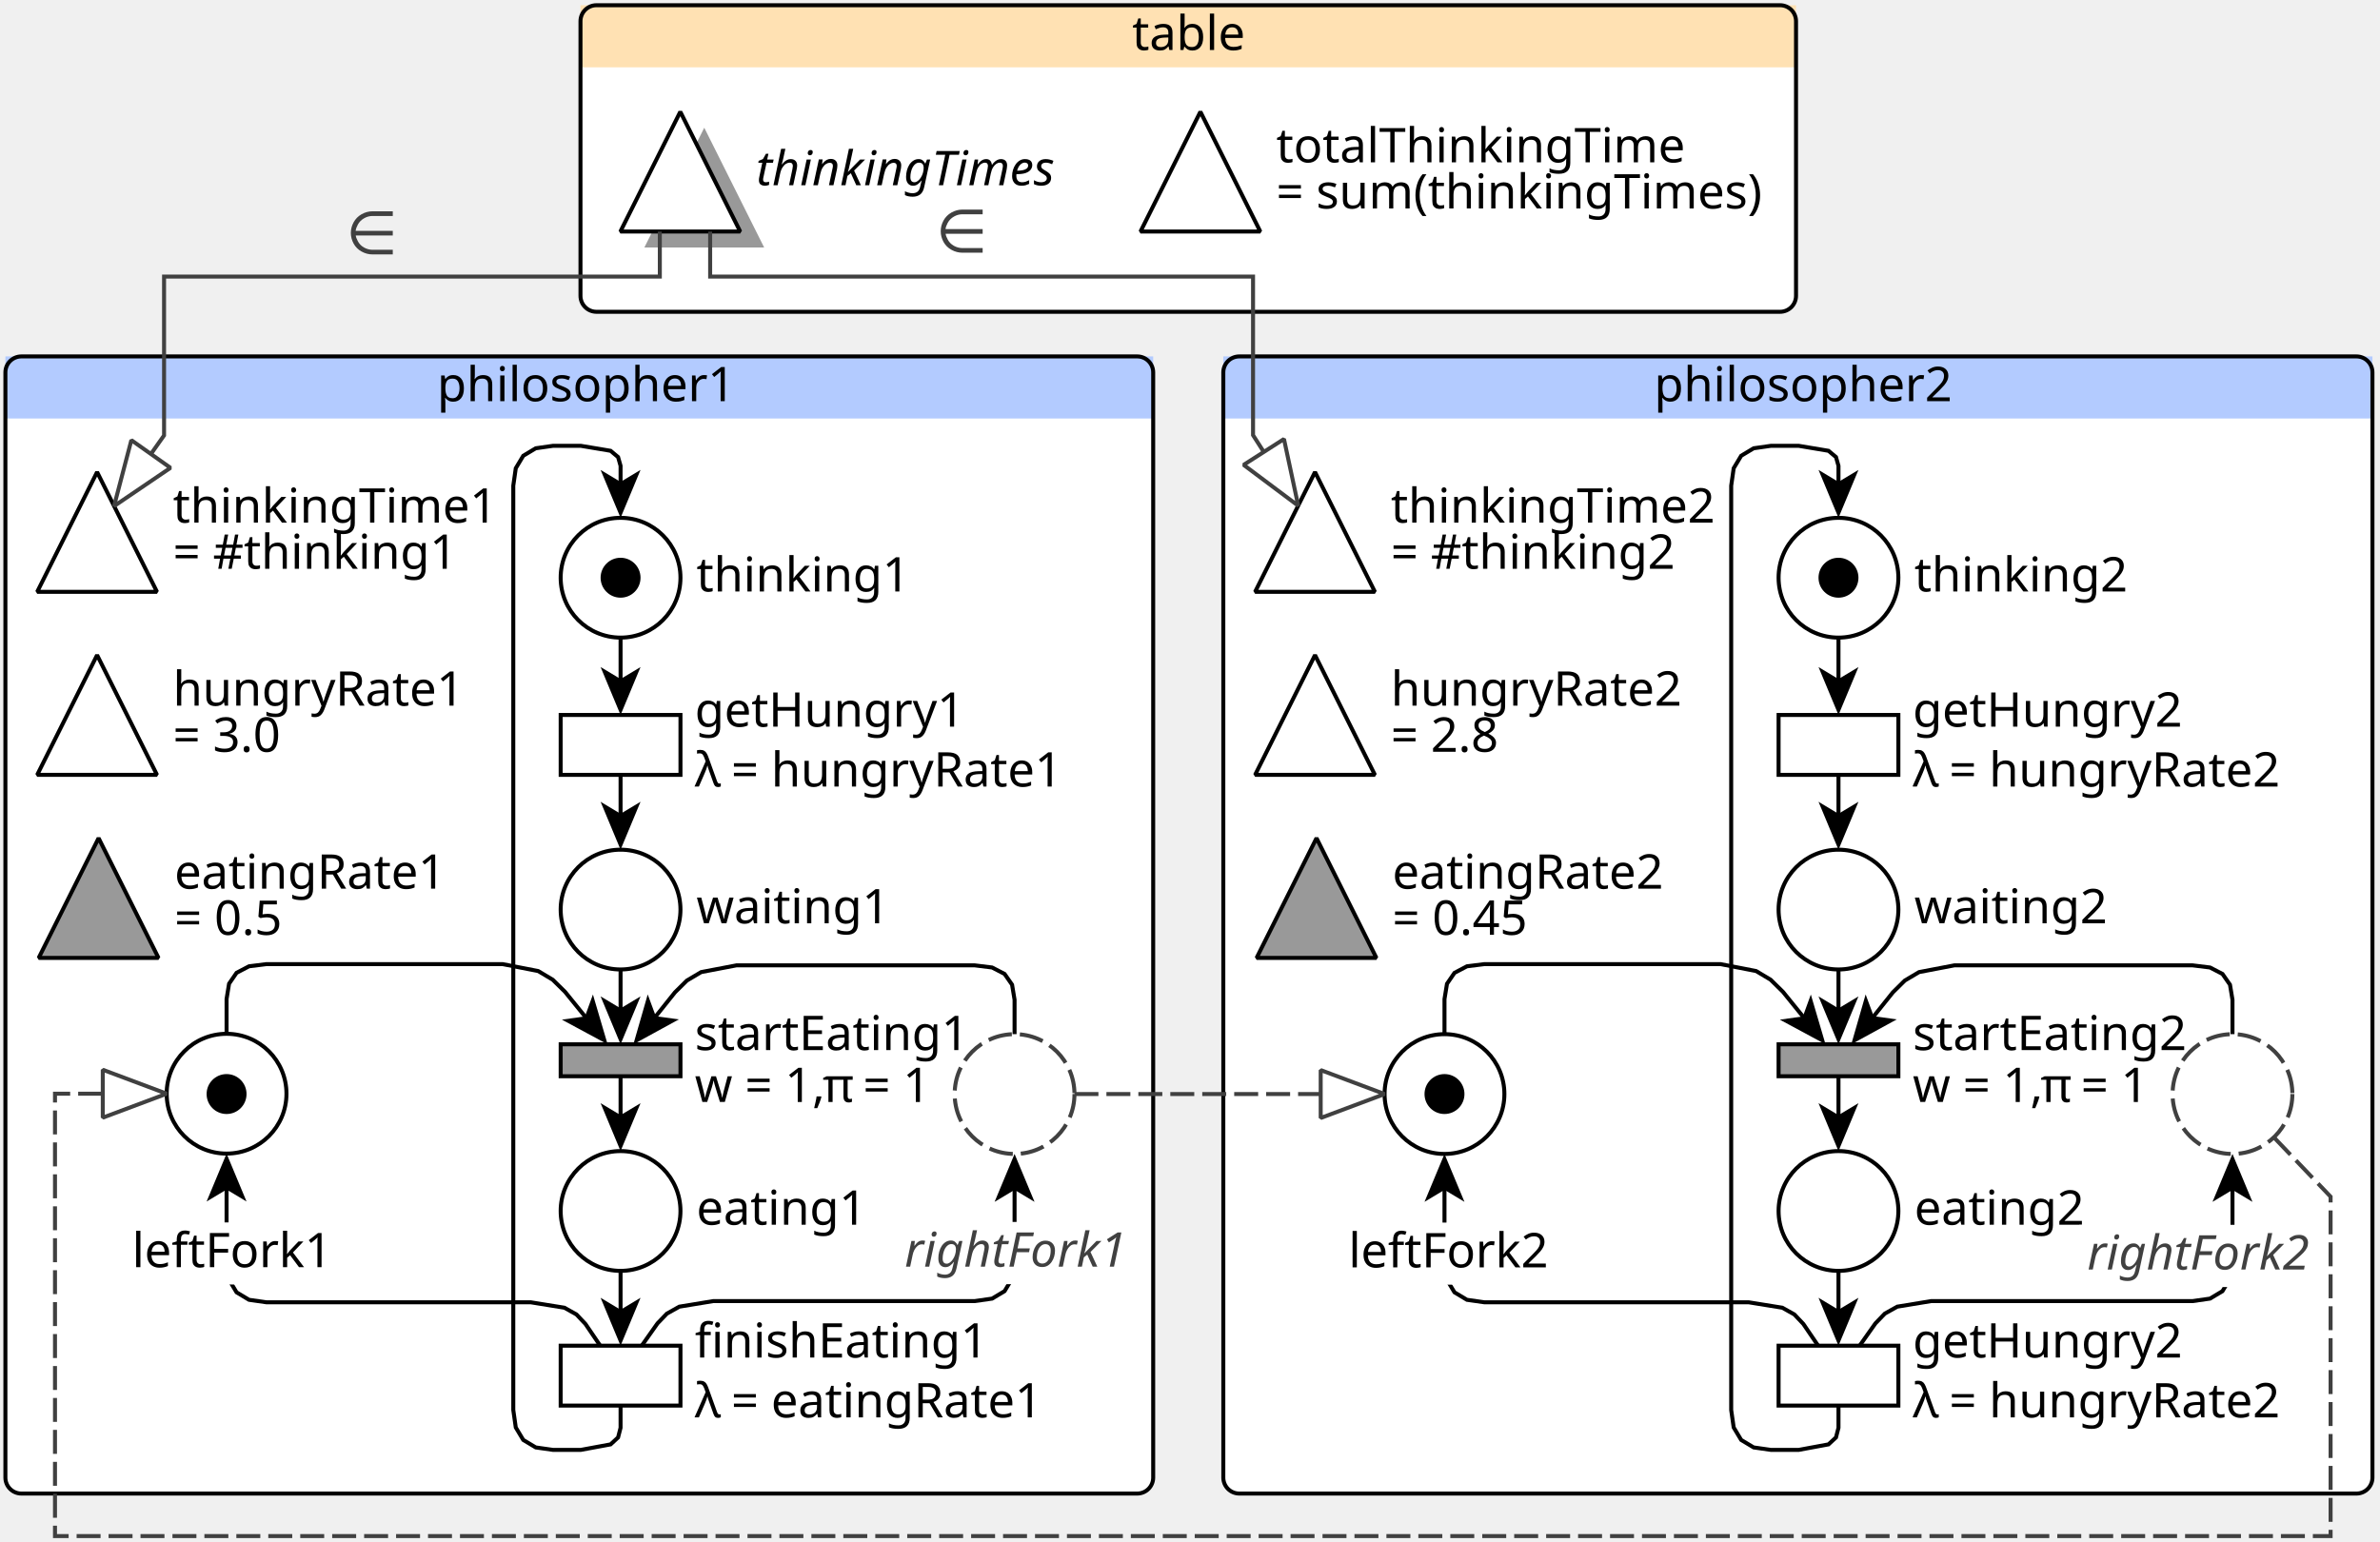
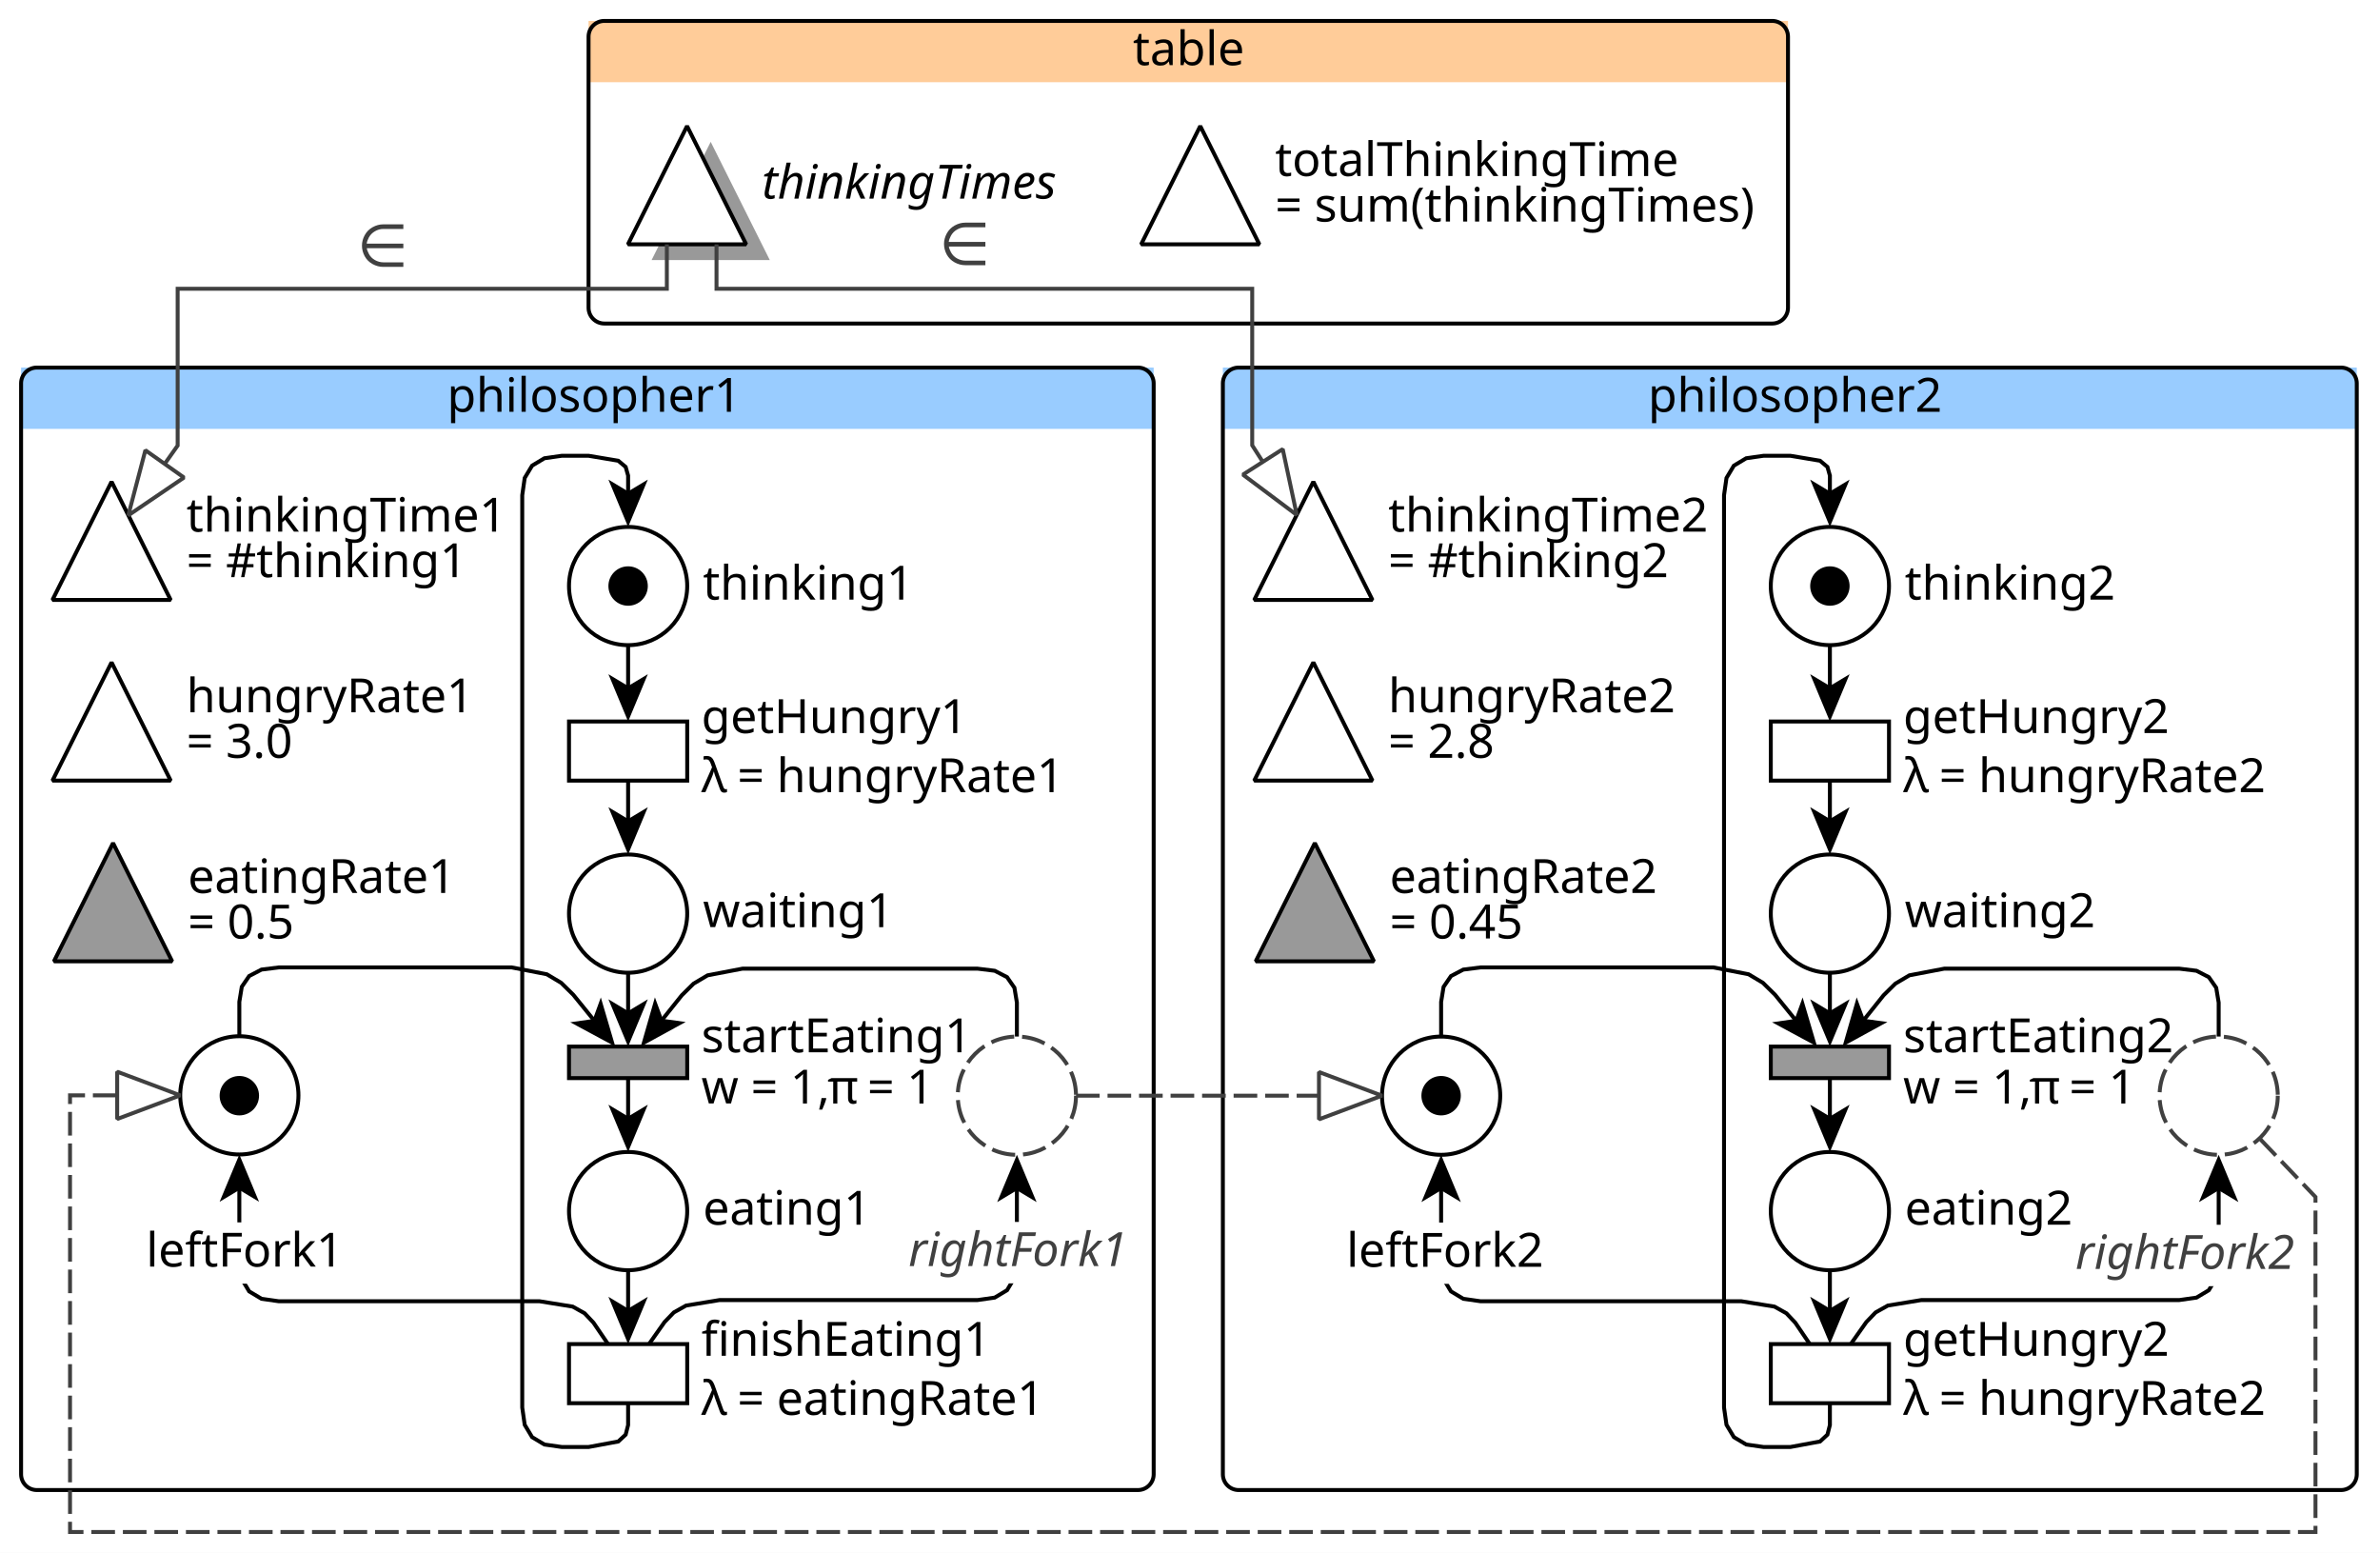
- <svg xmlns="http://www.w3.org/2000/svg" fill-opacity="1" color-rendering="auto" color-interpolation="auto" text-rendering="auto" stroke="black" stroke-linecap="square" width="596" stroke-miterlimit="10" shape-rendering="auto" stroke-opacity="1" fill="black" stroke-dasharray="none" font-weight="normal" stroke-width="1" height="386" font-family="'Dialog'" font-style="normal" stroke-linejoin="miter" font-size="12px" stroke-dashoffset="0" image-rendering="auto">
+ <svg xmlns="http://www.w3.org/2000/svg" fill-opacity="1" color-rendering="auto" color-interpolation="auto" text-rendering="auto" stroke="black" stroke-linecap="square" width="604" stroke-miterlimit="10" shape-rendering="auto" stroke-opacity="1" fill="black" stroke-dasharray="none" font-weight="normal" stroke-width="1" height="394" font-family="'Dialog'" font-style="normal" stroke-linejoin="miter" font-size="12px" stroke-dashoffset="0" image-rendering="auto">
  <defs id="genericDefs" />
  <g>
    <defs id="defs1">
      <clipPath clipPathUnits="userSpaceOnUse" id="clipPath1">
-         <path d="M0 0 L596 0 L596 386 L0 386 L0 0 Z" />
+         <path d="M0 0 L604 0 L604 394 L0 394 L0 0 Z" />
      </clipPath>
      <clipPath clipPathUnits="userSpaceOnUse" id="clipPath2">
-         <path d="M482 162 L1078 162 L1078 548 L482 548 L482 162 Z" />
+         <path d="M478 158 L1082 158 L1082 552 L478 552 L478 158 Z" />
      </clipPath>
      <clipPath clipPathUnits="userSpaceOnUse" id="clipPath3">
        <path d="M0 0 L0 28 L92 28 L92 0 Z" />
      </clipPath>
      <clipPath clipPathUnits="userSpaceOnUse" id="clipPath4">
        <path d="M0 0 L0 28 L67 28 L67 0 Z" />
      </clipPath>
      <clipPath clipPathUnits="userSpaceOnUse" id="clipPath5">
        <path d="M0 0 L0 28 L88 28 L88 0 Z" />
      </clipPath>
      <clipPath clipPathUnits="userSpaceOnUse" id="clipPath6">
        <path d="M0 0 L0 28 L93 28 L93 0 Z" />
      </clipPath>
      <clipPath clipPathUnits="userSpaceOnUse" id="clipPath7">
        <path d="M0 0 L0 28 L68 28 L68 0 Z" />
      </clipPath>
      <clipPath clipPathUnits="userSpaceOnUse" id="clipPath8">
-         <path d="M476 158 L1072 158 L1072 544 L476 544 L476 158 Z" />
+         <path d="M472 154 L1076 154 L1076 548 L472 548 L472 154 Z" />
      </clipPath>
    </defs>
-     <g fill="white" text-rendering="geometricPrecision" shape-rendering="geometricPrecision" transform="matrix(1,0,0,1,-482,-162)" stroke="white">
+     <g fill="white" text-rendering="geometricPrecision" shape-rendering="geometricPrecision" transform="translate(-478,-158)" stroke="white">
+       <rect x="478" width="604" height="394" y="158" clip-path="url(#clipPath2)" stroke="none" />
+     </g>
+     <g fill="white" text-rendering="geometricPrecision" shape-rendering="geometricPrecision" transform="matrix(1,0,0,1,-478,-158)" stroke="white">
      <rect x="483.351" y="251.269" clip-path="url(#clipPath2)" width="287.431" rx="4" ry="4" height="284.806" stroke="none" />
-     </g>
-     <g fill="rgb(179,203,255)" text-rendering="geometricPrecision" shape-rendering="geometricPrecision" transform="matrix(1,0,0,1,-482,-162)" stroke="rgb(179,203,255)">
-       <rect x="483.351" width="287.431" height="15.55" y="251.269" clip-path="url(#clipPath2)" stroke="none" />
-     </g>
-     <g text-rendering="geometricPrecision" stroke-miterlimit="1.45" shape-rendering="geometricPrecision" font-family="'Fira Sans'" transform="matrix(1,0,0,1,-482,-162)" stroke-linecap="butt">
+       <rect x="483.351" y="251.269" clip-path="url(#clipPath2)" fill="rgb(153,204,255)" width="287.431" height="15.55" stroke="none" />
+     </g>
+     <g text-rendering="geometricPrecision" stroke-miterlimit="1.45" shape-rendering="geometricPrecision" font-family="'Fira Sans'" transform="matrix(1,0,0,1,-478,-158)" stroke-linecap="butt">
      <text x="591.452" xml:space="preserve" y="262.486" clip-path="url(#clipPath2)" stroke="none">philosopher1</text>
      <rect x="483.351" y="251.269" clip-path="url(#clipPath2)" fill="none" width="287.431" rx="4" ry="4" height="284.806" />
      <circle fill="none" r="15" clip-path="url(#clipPath2)" cx="637.403" cy="306.696" />
      <text x="656.403" xml:space="preserve" y="310.138" clip-path="url(#clipPath2)" stroke="none">thinking1</text>
      <circle fill="none" r="15" clip-path="url(#clipPath2)" cx="637.403" cy="389.812" />
      <text x="656.403" xml:space="preserve" y="393.255" clip-path="url(#clipPath2)" stroke="none">waiting1</text>
      <circle fill="none" r="15" clip-path="url(#clipPath2)" cx="637.403" cy="465.298" />
      <text x="656.403" xml:space="preserve" y="468.74" clip-path="url(#clipPath2)" stroke="none">eating1</text>
      <rect fill="none" x="622.403" width="30" height="15" y="341.07" clip-path="url(#clipPath2)" />
    </g>
-     <g text-rendering="geometricPrecision" stroke-miterlimit="1.45" shape-rendering="geometricPrecision" font-family="'Fira Sans'" transform="matrix(1,0,0,1,-482,-162) translate(656,334)" stroke-linecap="butt">
+     <g text-rendering="geometricPrecision" stroke-miterlimit="1.45" shape-rendering="geometricPrecision" font-family="'Fira Sans'" transform="matrix(1,0,0,1,-478,-158) translate(656,334)" stroke-linecap="butt">
      <text x="0" xml:space="preserve" y="10" clip-path="url(#clipPath3)" stroke="none">getHungry1</text>
      <text x="60" xml:space="preserve" y="10" clip-path="url(#clipPath3)" stroke="none"> </text>
      <text x="0" xml:space="preserve" y="25" clip-path="url(#clipPath3)" stroke="none">λ</text>
      <text x="6" xml:space="preserve" y="25" clip-path="url(#clipPath3)" stroke="none"> = hungryRate1</text>
      <text x="85" xml:space="preserve" y="25" clip-path="url(#clipPath3)" font-family="monospace" stroke="none"> </text>
    </g>
-     <g fill="rgb(153,153,153)" text-rendering="geometricPrecision" shape-rendering="geometricPrecision" transform="matrix(1,0,0,1,-482,-162)" stroke="rgb(153,153,153)">
+     <g fill="rgb(153,153,153)" text-rendering="geometricPrecision" shape-rendering="geometricPrecision" transform="matrix(1,0,0,1,-478,-158)" stroke="rgb(153,153,153)">
      <rect x="622.403" width="30" height="8" y="423.555" clip-path="url(#clipPath2)" stroke="none" />
    </g>
-     <g text-rendering="geometricPrecision" stroke-miterlimit="1.45" shape-rendering="geometricPrecision" transform="matrix(1,0,0,1,-482,-162)" stroke-linecap="butt">
+     <g text-rendering="geometricPrecision" stroke-miterlimit="1.45" shape-rendering="geometricPrecision" transform="matrix(1,0,0,1,-478,-158)" stroke-linecap="butt">
      <rect fill="none" x="622.403" width="30" height="8" y="423.555" clip-path="url(#clipPath2)" />
    </g>
-     <g text-rendering="geometricPrecision" stroke-miterlimit="1.45" shape-rendering="geometricPrecision" font-family="'Fira Sans'" transform="matrix(1,0,0,1,-482,-162) translate(656,413)" stroke-linecap="butt">
+     <g text-rendering="geometricPrecision" stroke-miterlimit="1.45" shape-rendering="geometricPrecision" font-family="'Fira Sans'" transform="matrix(1,0,0,1,-478,-158) translate(656,413)" stroke-linecap="butt">
      <text x="0" xml:space="preserve" y="12" clip-path="url(#clipPath4)" stroke="none">startEating1</text>
      <text x="60" xml:space="preserve" y="12" clip-path="url(#clipPath4)" font-family="monospace" stroke="none"> </text>
      <text x="67" xml:space="preserve" y="12" clip-path="url(#clipPath4)" stroke="none"> </text>
      <text x="0" xml:space="preserve" y="25" clip-path="url(#clipPath4)" stroke="none">w = 1, </text>
      <text x="32" xml:space="preserve" y="25" clip-path="url(#clipPath4)" stroke="none">π</text>
      <text x="39" xml:space="preserve" y="25" clip-path="url(#clipPath4)" stroke="none"> = 1</text>
    </g>
-     <g text-rendering="geometricPrecision" stroke-miterlimit="1.45" shape-rendering="geometricPrecision" transform="matrix(1,0,0,1,-482,-162)" stroke-linecap="butt">
+     <g text-rendering="geometricPrecision" stroke-miterlimit="1.45" shape-rendering="geometricPrecision" transform="matrix(1,0,0,1,-478,-158)" stroke-linecap="butt">
      <rect fill="none" x="622.403" width="30" height="15" y="499.041" clip-path="url(#clipPath2)" />
    </g>
-     <g text-rendering="geometricPrecision" stroke-miterlimit="1.45" shape-rendering="geometricPrecision" font-family="'Fira Sans'" transform="matrix(1,0,0,1,-482,-162) translate(656,492)" stroke-linecap="butt">
+     <g text-rendering="geometricPrecision" stroke-miterlimit="1.45" shape-rendering="geometricPrecision" font-family="'Fira Sans'" transform="matrix(1,0,0,1,-478,-158) translate(656,492)" stroke-linecap="butt">
      <text x="0" xml:space="preserve" y="10" clip-path="url(#clipPath5)" stroke="none">finishEating1</text>
      <text x="66" xml:space="preserve" y="10" clip-path="url(#clipPath5)" stroke="none"> </text>
      <text x="0" xml:space="preserve" y="25" clip-path="url(#clipPath5)" stroke="none">λ</text>
      <text x="6" xml:space="preserve" y="25" clip-path="url(#clipPath5)" stroke="none"> = eatingRate1</text>
      <text x="81" xml:space="preserve" y="25" clip-path="url(#clipPath5)" font-family="monospace" stroke="none"> </text>
    </g>
-     <g stroke-linecap="butt" transform="matrix(1,0,0,1,-482,-162)" fill="rgb(64,64,64)" text-rendering="geometricPrecision" shape-rendering="geometricPrecision" stroke-dasharray="6,2" stroke="rgb(64,64,64)" stroke-miterlimit="1.45">
+     <g stroke-linecap="butt" transform="matrix(1,0,0,1,-478,-158)" fill="rgb(64,64,64)" text-rendering="geometricPrecision" shape-rendering="geometricPrecision" stroke-dasharray="6,2" stroke="rgb(64,64,64)" stroke-miterlimit="1.45">
      <circle fill="none" r="15" clip-path="url(#clipPath2)" cx="736.068" cy="436.013" />
      <circle clip-path="url(#clipPath2)" fill="none" r="15" stroke-dasharray="none" cx="538.738" cy="435.928" stroke="black" />
      <path fill="none" stroke-dasharray="none" d="M506.314 280.227 L521.314 310.227 L491.314 310.227 Z" clip-path="url(#clipPath2)" fill-rule="evenodd" stroke="black" />
    </g>
-     <g text-rendering="geometricPrecision" stroke-miterlimit="1.45" shape-rendering="geometricPrecision" font-family="'Fira Sans'" transform="matrix(1,0,0,1,-482,-162)" stroke-linecap="butt">
+     <g text-rendering="geometricPrecision" stroke-miterlimit="1.45" shape-rendering="geometricPrecision" font-family="'Fira Sans'" transform="matrix(1,0,0,1,-478,-158)" stroke-linecap="butt">
      <text x="525.314" xml:space="preserve" y="292.894" clip-path="url(#clipPath2)" stroke="none">thinkingTime1</text>
      <text x="525.314" xml:space="preserve" y="304.444" clip-path="url(#clipPath2)" stroke="none">= #thinking1</text>
      <path fill="none" d="M506.314 326.07 L521.314 356.07 L491.314 356.07 Z" clip-path="url(#clipPath2)" fill-rule="evenodd" />
      <text x="525.314" xml:space="preserve" y="338.737" clip-path="url(#clipPath2)" stroke="none">hungryRate1</text>
      <text x="525.314" xml:space="preserve" y="350.286" clip-path="url(#clipPath2)" stroke="none">= 3.0</text>
    </g>
-     <g fill="rgb(153,153,153)" text-rendering="geometricPrecision" shape-rendering="geometricPrecision" transform="matrix(1,0,0,1,-482,-162)" stroke="rgb(153,153,153)">
+     <g fill="rgb(153,153,153)" text-rendering="geometricPrecision" shape-rendering="geometricPrecision" transform="matrix(1,0,0,1,-478,-158)" stroke="rgb(153,153,153)">
      <path d="M506.69 371.912 L521.69 401.912 L491.69 401.912 Z" fill-rule="evenodd" clip-path="url(#clipPath2)" stroke="none" />
    </g>
-     <g text-rendering="geometricPrecision" stroke-miterlimit="1.45" shape-rendering="geometricPrecision" transform="matrix(1,0,0,1,-482,-162)" stroke-linecap="butt">
+     <g text-rendering="geometricPrecision" stroke-miterlimit="1.45" shape-rendering="geometricPrecision" transform="matrix(1,0,0,1,-478,-158)" stroke-linecap="butt">
      <path fill="none" d="M506.69 371.912 L521.69 401.912 L491.69 401.912 Z" fill-rule="evenodd" clip-path="url(#clipPath2)" />
      <text x="525.69" xml:space="preserve" y="384.579" clip-path="url(#clipPath2)" font-family="'Fira Sans'" stroke="none">eatingRate1</text>
      <text x="525.69" xml:space="preserve" y="396.129" clip-path="url(#clipPath2)" font-family="'Fira Sans'" stroke="none">= 0.5</text>
      <circle stroke-linecap="square" clip-path="url(#clipPath2)" r="5" cx="637.403" cy="306.696" stroke="none" stroke-miterlimit="10" />
      <circle stroke-linecap="square" clip-path="url(#clipPath2)" r="5" cx="538.738" cy="436.013" stroke="none" stroke-miterlimit="10" />
      <path fill="none" d="M637.403 321.696 L637.403 333.07" clip-path="url(#clipPath2)" />
      <path d="M637.403 341.07 L642.403 329.07 L637.403 332.07 L632.403 329.07 Z" clip-path="url(#clipPath2)" stroke="none" />
      <path fill="none" d="M637.403 356.07 L637.403 366.812" clip-path="url(#clipPath2)" />
      <path d="M637.403 374.812 L642.403 362.812 L637.403 365.812 L632.403 362.812 Z" clip-path="url(#clipPath2)" stroke="none" />
      <path fill="none" d="M637.403 404.812 L637.403 415.555" clip-path="url(#clipPath2)" />
      <path d="M637.403 423.555 L642.403 411.555 L637.403 414.555 L632.403 411.555 Z" clip-path="url(#clipPath2)" stroke="none" />
      <path fill="none" d="M637.403 431.555 L637.403 442.298" clip-path="url(#clipPath2)" />
      <path d="M637.403 450.298 L642.403 438.298 L637.403 441.298 L632.403 438.298 Z" clip-path="url(#clipPath2)" stroke="none" />
      <path fill="none" d="M637.403 480.298 L637.403 491.041" clip-path="url(#clipPath2)" />
      <path d="M637.403 499.041 L642.403 487.041 L637.403 490.041 L632.403 487.041 Z" clip-path="url(#clipPath2)" stroke="none" />
      <path fill="none" d="M637.403 514.041 L637.403 519.593 L636.778 522.022 L634.903 523.758 L627.403 525.146 L620.536 525.146 L616.161 524.521 L613.036 522.646 L611.161 519.521 L610.536 515.146 L610.536 283.651 L611.161 279.276 L613.036 276.151 L616.161 274.276 L620.536 273.651 L627.403 273.651 L634.903 274.907 L636.778 276.476 L637.403 278.674 L637.403 283.696" clip-path="url(#clipPath2)" />
      <path d="M637.403 291.696 L642.403 279.696 L637.403 282.696 L632.403 279.696 Z" clip-path="url(#clipPath2)" stroke="none" />
      <path fill="none" d="M642.703 499.041 L646.649 493.456 L649 491.013 L652.109 489.268 L660.595 487.872 L726.068 487.872 L730.443 487.247 L733.568 485.372 L735.443 482.247 L736.068 477.872 L736.068 459.012" clip-path="url(#clipPath2)" />
      <path d="M736.068 451.012 L731.068 463.012 L736.068 460.012 L741.068 463.012 Z" clip-path="url(#clipPath2)" stroke="none" />
      <rect x="706.531" y="468.046" clip-path="url(#clipPath2)" fill="white" width="59.074" height="15.586" stroke="none" />
    </g>
-     <g stroke-linecap="butt" transform="matrix(1,0,0,1,-482,-162)" fill="rgb(64,64,64)" text-rendering="geometricPrecision" font-family="'Fira Sans'" shape-rendering="geometricPrecision" font-style="italic" stroke="rgb(64,64,64)" stroke-miterlimit="1.45">
+     <g stroke-linecap="butt" transform="matrix(1,0,0,1,-478,-158)" fill="rgb(64,64,64)" text-rendering="geometricPrecision" font-family="'Fira Sans'" shape-rendering="geometricPrecision" font-style="italic" stroke="rgb(64,64,64)" stroke-miterlimit="1.45">
      <text x="708.531" xml:space="preserve" y="479.245" clip-path="url(#clipPath2)" stroke="none">rightFork1</text>
    </g>
-     <g text-rendering="geometricPrecision" stroke-miterlimit="1.45" shape-rendering="geometricPrecision" transform="matrix(1,0,0,1,-482,-162)" stroke-linecap="butt">
+     <g text-rendering="geometricPrecision" stroke-miterlimit="1.45" shape-rendering="geometricPrecision" transform="matrix(1,0,0,1,-478,-158)" stroke-linecap="butt">
      <path fill="none" d="M736.068 421.012 L736.068 412.396 L735.443 408.626 L733.568 405.933 L730.443 404.317 L726.068 403.779 L666.438 403.779 L657.584 405.47 L654.017 407.584 L651.022 410.544 L645.605 417.31" clip-path="url(#clipPath2)" />
      <path d="M640.606 423.555 L652.009 417.312 L646.23 416.529 L644.202 411.063 Z" clip-path="url(#clipPath2)" stroke="none" />
      <path fill="none" d="M632.306 499.041 L628.612 493.606 L626.371 491.229 L623.342 489.531 L614.919 488.172 L548.738 488.172 L544.363 487.547 L541.238 485.672 L539.363 482.547 L538.738 478.172 L538.738 458.928" clip-path="url(#clipPath2)" />
      <path d="M538.738 450.928 L533.738 462.928 L538.738 459.928 L543.738 462.928 Z" clip-path="url(#clipPath2)" stroke="none" />
      <rect x="513.081" y="468.162" clip-path="url(#clipPath2)" fill="white" width="51.314" height="15.55" stroke="none" />
      <text x="515.081" xml:space="preserve" y="479.379" clip-path="url(#clipPath2)" font-family="'Fira Sans'" stroke="none">leftFork1</text>
      <path fill="none" d="M538.738 420.928 L538.738 412.199 L539.363 408.38 L541.238 405.652 L544.363 404.016 L548.738 403.47 L607.862 403.47 L616.769 405.204 L620.403 407.372 L623.49 410.406 L629.117 417.343" clip-path="url(#clipPath2)" />
      <path d="M634.158 423.555 L630.48 411.086 L628.487 416.566 L622.715 417.387 Z" clip-path="url(#clipPath2)" stroke="none" />
    </g>
-     <g fill="white" text-rendering="geometricPrecision" shape-rendering="geometricPrecision" transform="matrix(1,0,0,1,-482,-162)" stroke="white">
+     <g fill="white" text-rendering="geometricPrecision" shape-rendering="geometricPrecision" transform="matrix(1,0,0,1,-478,-158)" stroke="white">
      <rect x="788.341" y="251.269" clip-path="url(#clipPath2)" width="287.766" rx="4" ry="4" height="284.806" stroke="none" />
-       <rect x="788.341" y="251.269" clip-path="url(#clipPath2)" fill="rgb(179,203,255)" width="287.766" height="15.55" stroke="none" />
-     </g>
-     <g text-rendering="geometricPrecision" stroke-miterlimit="1.45" shape-rendering="geometricPrecision" font-family="'Fira Sans'" transform="matrix(1,0,0,1,-482,-162)" stroke-linecap="butt">
+       <rect x="788.341" y="251.269" clip-path="url(#clipPath2)" fill="rgb(153,204,255)" width="287.766" height="15.55" stroke="none" />
+     </g>
+     <g text-rendering="geometricPrecision" stroke-miterlimit="1.45" shape-rendering="geometricPrecision" font-family="'Fira Sans'" transform="matrix(1,0,0,1,-478,-158)" stroke-linecap="butt">
      <text x="896.238" xml:space="preserve" y="262.486" clip-path="url(#clipPath2)" stroke="none">philosopher2</text>
      <rect x="788.341" y="251.269" clip-path="url(#clipPath2)" fill="none" width="287.766" rx="4" ry="4" height="284.806" />
      <circle fill="none" r="15" clip-path="url(#clipPath2)" cx="942.393" cy="306.696" />
      <text x="961.393" xml:space="preserve" y="310.138" clip-path="url(#clipPath2)" stroke="none">thinking2</text>
      <circle fill="none" r="15" clip-path="url(#clipPath2)" cx="942.393" cy="389.812" />
      <text x="961.393" xml:space="preserve" y="393.255" clip-path="url(#clipPath2)" stroke="none">waiting2</text>
      <circle fill="none" r="15" clip-path="url(#clipPath2)" cx="942.393" cy="465.298" />
      <text x="961.393" xml:space="preserve" y="468.74" clip-path="url(#clipPath2)" stroke="none">eating2</text>
      <rect fill="none" x="927.393" width="30" height="15" y="341.07" clip-path="url(#clipPath2)" />
    </g>
-     <g text-rendering="geometricPrecision" stroke-miterlimit="1.45" shape-rendering="geometricPrecision" font-family="'Fira Sans'" transform="matrix(1,0,0,1,-482,-162) translate(961,334)" stroke-linecap="butt">
+     <g text-rendering="geometricPrecision" stroke-miterlimit="1.45" shape-rendering="geometricPrecision" font-family="'Fira Sans'" transform="matrix(1,0,0,1,-478,-158) translate(961,334)" stroke-linecap="butt">
      <text x="0" xml:space="preserve" y="10" clip-path="url(#clipPath6)" stroke="none">getHungry2</text>
      <text x="61" xml:space="preserve" y="10" clip-path="url(#clipPath6)" stroke="none"> </text>
      <text x="0" xml:space="preserve" y="25" clip-path="url(#clipPath6)" stroke="none">λ</text>
      <text x="6" xml:space="preserve" y="25" clip-path="url(#clipPath6)" stroke="none"> = hungryRate2</text>
      <text x="86" xml:space="preserve" y="25" clip-path="url(#clipPath6)" font-family="monospace" stroke="none"> </text>
    </g>
-     <g fill="rgb(153,153,153)" text-rendering="geometricPrecision" shape-rendering="geometricPrecision" transform="matrix(1,0,0,1,-482,-162)" stroke="rgb(153,153,153)">
+     <g fill="rgb(153,153,153)" text-rendering="geometricPrecision" shape-rendering="geometricPrecision" transform="matrix(1,0,0,1,-478,-158)" stroke="rgb(153,153,153)">
      <rect x="927.393" width="30" height="8" y="423.555" clip-path="url(#clipPath2)" stroke="none" />
    </g>
-     <g text-rendering="geometricPrecision" stroke-miterlimit="1.45" shape-rendering="geometricPrecision" transform="matrix(1,0,0,1,-482,-162)" stroke-linecap="butt">
+     <g text-rendering="geometricPrecision" stroke-miterlimit="1.45" shape-rendering="geometricPrecision" transform="matrix(1,0,0,1,-478,-158)" stroke-linecap="butt">
      <rect fill="none" x="927.393" width="30" height="8" y="423.555" clip-path="url(#clipPath2)" />
    </g>
-     <g text-rendering="geometricPrecision" stroke-miterlimit="1.45" shape-rendering="geometricPrecision" font-family="'Fira Sans'" transform="matrix(1,0,0,1,-482,-162) translate(961,413)" stroke-linecap="butt">
+     <g text-rendering="geometricPrecision" stroke-miterlimit="1.45" shape-rendering="geometricPrecision" font-family="'Fira Sans'" transform="matrix(1,0,0,1,-478,-158) translate(961,413)" stroke-linecap="butt">
      <text x="0" xml:space="preserve" y="12" clip-path="url(#clipPath7)" stroke="none">startEating2</text>
      <text x="61" xml:space="preserve" y="12" clip-path="url(#clipPath7)" font-family="monospace" stroke="none"> </text>
      <text x="68" xml:space="preserve" y="12" clip-path="url(#clipPath7)" stroke="none"> </text>
      <text x="0" xml:space="preserve" y="25" clip-path="url(#clipPath7)" stroke="none">w = 1, </text>
      <text x="32" xml:space="preserve" y="25" clip-path="url(#clipPath7)" stroke="none">π</text>
      <text x="39" xml:space="preserve" y="25" clip-path="url(#clipPath7)" stroke="none"> = 1</text>
    </g>
-     <g text-rendering="geometricPrecision" stroke-miterlimit="1.45" shape-rendering="geometricPrecision" transform="matrix(1,0,0,1,-482,-162)" stroke-linecap="butt">
+     <g text-rendering="geometricPrecision" stroke-miterlimit="1.45" shape-rendering="geometricPrecision" transform="matrix(1,0,0,1,-478,-158)" stroke-linecap="butt">
      <rect fill="none" x="927.393" width="30" height="15" y="499.041" clip-path="url(#clipPath2)" />
    </g>
-     <g text-rendering="geometricPrecision" stroke-miterlimit="1.45" shape-rendering="geometricPrecision" font-family="'Fira Sans'" transform="matrix(1,0,0,1,-482,-162) translate(961,492)" stroke-linecap="butt">
+     <g text-rendering="geometricPrecision" stroke-miterlimit="1.45" shape-rendering="geometricPrecision" font-family="'Fira Sans'" transform="matrix(1,0,0,1,-478,-158) translate(961,492)" stroke-linecap="butt">
      <text x="0" xml:space="preserve" y="10" clip-path="url(#clipPath6)" stroke="none">getHungry2</text>
      <text x="61" xml:space="preserve" y="10" clip-path="url(#clipPath6)" stroke="none"> </text>
      <text x="0" xml:space="preserve" y="25" clip-path="url(#clipPath6)" stroke="none">λ</text>
      <text x="6" xml:space="preserve" y="25" clip-path="url(#clipPath6)" stroke="none"> = hungryRate2</text>
      <text x="86" xml:space="preserve" y="25" clip-path="url(#clipPath6)" font-family="monospace" stroke="none"> </text>
    </g>
-     <g stroke-linecap="butt" transform="matrix(1,0,0,1,-482,-162)" fill="rgb(64,64,64)" text-rendering="geometricPrecision" shape-rendering="geometricPrecision" stroke-dasharray="6,2" stroke="rgb(64,64,64)" stroke-miterlimit="1.45">
+     <g stroke-linecap="butt" transform="matrix(1,0,0,1,-478,-158)" fill="rgb(64,64,64)" text-rendering="geometricPrecision" shape-rendering="geometricPrecision" stroke-dasharray="6,2" stroke="rgb(64,64,64)" stroke-miterlimit="1.45">
      <circle fill="none" r="15" clip-path="url(#clipPath2)" cx="1041.058" cy="436.013" />
      <circle clip-path="url(#clipPath2)" fill="none" r="15" stroke-dasharray="none" cx="843.729" cy="436.013" stroke="black" />
      <path fill="none" stroke-dasharray="none" d="M811.304 280.227 L826.304 310.227 L796.304 310.227 Z" clip-path="url(#clipPath2)" fill-rule="evenodd" stroke="black" />
    </g>
-     <g text-rendering="geometricPrecision" stroke-miterlimit="1.45" shape-rendering="geometricPrecision" font-family="'Fira Sans'" transform="matrix(1,0,0,1,-482,-162)" stroke-linecap="butt">
+     <g text-rendering="geometricPrecision" stroke-miterlimit="1.45" shape-rendering="geometricPrecision" font-family="'Fira Sans'" transform="matrix(1,0,0,1,-478,-158)" stroke-linecap="butt">
      <text x="830.304" xml:space="preserve" y="292.894" clip-path="url(#clipPath2)" stroke="none">thinkingTime2</text>
      <text x="830.304" xml:space="preserve" y="304.444" clip-path="url(#clipPath2)" stroke="none">= #thinking2</text>
      <path fill="none" d="M811.304 326.07 L826.304 356.07 L796.304 356.07 Z" clip-path="url(#clipPath2)" fill-rule="evenodd" />
      <text x="830.304" xml:space="preserve" y="338.737" clip-path="url(#clipPath2)" stroke="none">hungryRate2</text>
      <text x="830.304" xml:space="preserve" y="350.286" clip-path="url(#clipPath2)" stroke="none">= 2.8</text>
    </g>
-     <g fill="rgb(153,153,153)" text-rendering="geometricPrecision" shape-rendering="geometricPrecision" transform="matrix(1,0,0,1,-482,-162)" stroke="rgb(153,153,153)">
+     <g fill="rgb(153,153,153)" text-rendering="geometricPrecision" shape-rendering="geometricPrecision" transform="matrix(1,0,0,1,-478,-158)" stroke="rgb(153,153,153)">
      <path d="M811.681 371.912 L826.681 401.912 L796.681 401.912 Z" fill-rule="evenodd" clip-path="url(#clipPath2)" stroke="none" />
    </g>
-     <g text-rendering="geometricPrecision" stroke-miterlimit="1.45" shape-rendering="geometricPrecision" transform="matrix(1,0,0,1,-482,-162)" stroke-linecap="butt">
+     <g text-rendering="geometricPrecision" stroke-miterlimit="1.45" shape-rendering="geometricPrecision" transform="matrix(1,0,0,1,-478,-158)" stroke-linecap="butt">
      <path fill="none" d="M811.681 371.912 L826.681 401.912 L796.681 401.912 Z" fill-rule="evenodd" clip-path="url(#clipPath2)" />
      <text x="830.681" xml:space="preserve" y="384.579" clip-path="url(#clipPath2)" font-family="'Fira Sans'" stroke="none">eatingRate2</text>
      <text x="830.681" xml:space="preserve" y="396.129" clip-path="url(#clipPath2)" font-family="'Fira Sans'" stroke="none">= 0.45</text>
      <circle stroke-linecap="square" clip-path="url(#clipPath2)" r="5" cx="942.393" cy="306.696" stroke="none" stroke-miterlimit="10" />
      <circle stroke-linecap="square" clip-path="url(#clipPath2)" r="5" cx="843.729" cy="436.013" stroke="none" stroke-miterlimit="10" />
      <path fill="none" d="M942.393 321.696 L942.393 333.07" clip-path="url(#clipPath2)" />
      <path d="M942.393 341.07 L947.393 329.07 L942.393 332.07 L937.393 329.07 Z" clip-path="url(#clipPath2)" stroke="none" />
      <path fill="none" d="M942.393 356.07 L942.393 366.812" clip-path="url(#clipPath2)" />
      <path d="M942.393 374.812 L947.393 362.812 L942.393 365.812 L937.393 362.812 Z" clip-path="url(#clipPath2)" stroke="none" />
      <path fill="none" d="M942.393 404.812 L942.393 415.555" clip-path="url(#clipPath2)" />
      <path d="M942.393 423.555 L947.393 411.555 L942.393 414.555 L937.393 411.555 Z" clip-path="url(#clipPath2)" stroke="none" />
      <path fill="none" d="M942.393 431.555 L942.393 442.298" clip-path="url(#clipPath2)" />
      <path d="M942.393 450.298 L947.393 438.298 L942.393 441.298 L937.393 438.298 Z" clip-path="url(#clipPath2)" stroke="none" />
      <path fill="none" d="M942.393 480.298 L942.393 491.041" clip-path="url(#clipPath2)" />
      <path d="M942.393 499.041 L947.393 487.041 L942.393 490.041 L937.393 487.041 Z" clip-path="url(#clipPath2)" stroke="none" />
      <path fill="none" d="M942.393 514.041 L942.393 519.593 L941.768 522.022 L939.893 523.758 L932.393 525.146 L925.526 525.146 L921.151 524.521 L918.026 522.646 L916.151 519.521 L915.526 515.146 L915.526 283.651 L916.151 279.276 L918.026 276.151 L921.151 274.276 L925.526 273.651 L932.393 273.651 L939.893 274.907 L941.768 276.476 L942.393 278.674 L942.393 283.696" clip-path="url(#clipPath2)" />
      <path d="M942.393 291.696 L947.393 279.696 L942.393 282.696 L937.393 279.696 Z" clip-path="url(#clipPath2)" stroke="none" />
      <path fill="none" d="M947.693 499.041 L951.639 493.456 L953.991 491.013 L957.099 489.268 L965.585 487.872 L1031.058 487.872 L1035.433 487.247 L1038.558 485.372 L1040.433 482.247 L1041.058 477.872 L1041.058 459.012" clip-path="url(#clipPath2)" />
      <path d="M1041.058 451.012 L1036.058 463.012 L1041.058 460.012 L1046.058 463.012 Z" clip-path="url(#clipPath2)" stroke="none" />
      <rect x="1002.682" y="468.766" clip-path="url(#clipPath2)" fill="white" width="59.817" height="15.586" stroke="none" />
    </g>
-     <g stroke-linecap="butt" transform="matrix(1,0,0,1,-482,-162)" fill="rgb(64,64,64)" text-rendering="geometricPrecision" font-family="'Fira Sans'" shape-rendering="geometricPrecision" font-style="italic" stroke="rgb(64,64,64)" stroke-miterlimit="1.45">
+     <g stroke-linecap="butt" transform="matrix(1,0,0,1,-478,-158)" fill="rgb(64,64,64)" text-rendering="geometricPrecision" font-family="'Fira Sans'" shape-rendering="geometricPrecision" font-style="italic" stroke="rgb(64,64,64)" stroke-miterlimit="1.45">
      <text x="1004.682" xml:space="preserve" y="479.965" clip-path="url(#clipPath2)" stroke="none">rightFork2</text>
    </g>
-     <g text-rendering="geometricPrecision" stroke-miterlimit="1.45" shape-rendering="geometricPrecision" transform="matrix(1,0,0,1,-482,-162)" stroke-linecap="butt">
+     <g text-rendering="geometricPrecision" stroke-miterlimit="1.45" shape-rendering="geometricPrecision" transform="matrix(1,0,0,1,-478,-158)" stroke-linecap="butt">
      <path fill="none" d="M1041.058 421.012 L1041.058 412.396 L1040.433 408.626 L1038.558 405.933 L1035.433 404.317 L1031.058 403.779 L971.428 403.779 L962.574 405.47 L959.007 407.584 L956.012 410.544 L950.596 417.31" clip-path="url(#clipPath2)" />
      <path d="M945.596 423.555 L956.999 417.312 L951.22 416.529 L949.192 411.063 Z" clip-path="url(#clipPath2)" stroke="none" />
      <path fill="none" stroke-dasharray="6,2" d="M1051.423 446.855 L1065.628 461.715 L1065.628 546.715 L495.772 546.715 L495.772 435.928 L508.738 435.928" clip-path="url(#clipPath2)" stroke="rgb(64,64,64)" />
      <path fill="white" stroke-dasharray="6,2" d="M523.738 435.928 L507.738 429.928 L507.738 441.928 Z" clip-path="url(#clipPath2)" stroke="none" />
      <path fill="none" d="M523.738 435.928 L507.738 429.928 L507.738 441.928 Z" clip-path="url(#clipPath2)" stroke="rgb(64,64,64)" />
      <path fill="none" d="M937.296 499.041 L933.602 493.606 L931.361 491.229 L928.332 489.531 L919.909 488.172 L853.729 488.172 L849.354 487.547 L846.229 485.672 L844.354 482.547 L843.729 478.172 L843.729 459.012" clip-path="url(#clipPath2)" />
      <path d="M843.729 451.012 L838.729 463.012 L843.729 460.012 L848.729 463.012 Z" clip-path="url(#clipPath2)" stroke="none" />
      <rect x="817.7" y="468.205" clip-path="url(#clipPath2)" fill="white" width="52.058" height="15.55" stroke="none" />
      <text x="819.7" xml:space="preserve" y="479.422" clip-path="url(#clipPath2)" font-family="'Fira Sans'" stroke="none">leftFork2</text>
      <path fill="none" stroke-dasharray="6,2" d="M751.068 436.012 L813.729 436.012" clip-path="url(#clipPath2)" stroke="rgb(64,64,64)" />
      <path fill="white" stroke-dasharray="6,2" d="M828.729 436.012 L812.729 430.012 L812.729 442.012 Z" clip-path="url(#clipPath2)" stroke="none" />
      <path fill="none" d="M828.729 436.012 L812.729 430.012 L812.729 442.012 Z" clip-path="url(#clipPath2)" stroke="rgb(64,64,64)" />
      <path fill="none" d="M843.729 421.012 L843.729 412.241 L844.354 408.404 L846.229 405.663 L849.354 404.018 L853.729 403.47 L912.852 403.47 L921.759 405.204 L925.393 407.372 L928.48 410.406 L934.107 417.343" clip-path="url(#clipPath2)" />
      <path d="M939.148 423.555 L935.47 411.086 L933.477 416.566 L927.705 417.387 Z" clip-path="url(#clipPath2)" stroke="none" />
    </g>
-     <g fill="white" text-rendering="geometricPrecision" shape-rendering="geometricPrecision" transform="matrix(1,0,0,1,-482,-162)" stroke="white">
+     <g fill="white" text-rendering="geometricPrecision" shape-rendering="geometricPrecision" transform="matrix(1,0,0,1,-478,-158)" stroke="white">
      <rect x="627.364" y="163.309" clip-path="url(#clipPath2)" width="304.396" rx="4" ry="4" height="76.781" stroke="none" />
-       <rect x="627.364" y="163.309" clip-path="url(#clipPath2)" fill="rgb(255,225,179)" width="304.396" height="15.55" stroke="none" />
-     </g>
-     <g text-rendering="geometricPrecision" stroke-miterlimit="1.45" shape-rendering="geometricPrecision" font-family="'Fira Sans'" transform="matrix(1,0,0,1,-482,-162)" stroke-linecap="butt">
+       <rect x="627.364" y="163.309" clip-path="url(#clipPath2)" fill="rgb(255,204,153)" width="304.396" height="15.55" stroke="none" />
+     </g>
+     <g text-rendering="geometricPrecision" stroke-miterlimit="1.45" shape-rendering="geometricPrecision" font-family="'Fira Sans'" transform="matrix(1,0,0,1,-478,-158)" stroke-linecap="butt">
      <text x="765.517" xml:space="preserve" y="174.526" clip-path="url(#clipPath2)" stroke="none">table</text>
      <rect x="627.364" y="163.309" clip-path="url(#clipPath2)" fill="none" width="304.396" rx="4" ry="4" height="76.781" />
      <path fill="none" d="M782.604 189.989 L797.604 219.989 L767.604 219.989 Z" clip-path="url(#clipPath2)" fill-rule="evenodd" />
      <text x="801.604" xml:space="preserve" y="202.656" clip-path="url(#clipPath2)" stroke="none">totalThinkingTime</text>
      <text x="801.604" xml:space="preserve" y="214.206" clip-path="url(#clipPath2)" stroke="none">= sum(thinkingTimes)</text>
    </g>
-     <g fill="rgb(153,153,153)" text-rendering="geometricPrecision" shape-rendering="geometricPrecision" transform="matrix(1,0,0,1,-482,-162) translate(6,4)" stroke="rgb(153,153,153)">
+     <g fill="rgb(153,153,153)" text-rendering="geometricPrecision" shape-rendering="geometricPrecision" transform="matrix(1,0,0,1,-478,-158) translate(6,4)" stroke="rgb(153,153,153)">
      <path d="M652.361 189.989 L667.361 219.989 L637.361 219.989 Z" fill-rule="evenodd" clip-path="url(#clipPath8)" stroke="none" />
    </g>
-     <g fill="white" text-rendering="geometricPrecision" shape-rendering="geometricPrecision" transform="matrix(1,0,0,1,-482,-162)" stroke="white">
+     <g fill="white" text-rendering="geometricPrecision" shape-rendering="geometricPrecision" transform="matrix(1,0,0,1,-478,-158)" stroke="white">
      <path d="M652.361 189.989 L667.361 219.989 L637.361 219.989 Z" fill-rule="evenodd" clip-path="url(#clipPath2)" stroke="none" />
    </g>
-     <g text-rendering="geometricPrecision" stroke-miterlimit="1.45" shape-rendering="geometricPrecision" transform="matrix(1,0,0,1,-482,-162)" stroke-linecap="butt">
+     <g text-rendering="geometricPrecision" stroke-miterlimit="1.45" shape-rendering="geometricPrecision" transform="matrix(1,0,0,1,-478,-158)" stroke-linecap="butt">
      <path fill="none" d="M652.361 189.989 L667.361 219.989 L637.361 219.989 Z" fill-rule="evenodd" clip-path="url(#clipPath2)" />
      <text x="671.361" y="208.395" clip-path="url(#clipPath2)" font-family="'Fira Sans'" font-style="italic" stroke="none" xml:space="preserve">thinkingTimes</text>
      <path fill="none" d="M647.234 220.008 L647.234 231.269 L523.085 231.269 L523.085 271.055 L519.216 276.525" clip-path="url(#clipPath2)" stroke="rgb(64,64,64)" />
      <path fill="white" d="M510.553 288.77 L524.692 279.173 L514.895 272.243 Z" clip-path="url(#clipPath2)" stroke="none" />
      <path fill="none" d="M510.553 288.77 L524.692 279.173 L514.895 272.243 Z" clip-path="url(#clipPath2)" stroke="rgb(64,64,64)" />
    </g>
-     <g stroke-linecap="butt" font-size="15px" transform="matrix(1,0,0,1,-482,-162)" fill="rgb(64,64,64)" text-rendering="geometricPrecision" font-family="'DejaVu Sans'" shape-rendering="geometricPrecision" stroke="rgb(64,64,64)" stroke-miterlimit="1.45">
+     <g stroke-linecap="butt" font-size="15px" transform="matrix(1,0,0,1,-478,-158)" fill="rgb(64,64,64)" text-rendering="geometricPrecision" font-family="'DejaVu Sans'" shape-rendering="geometricPrecision" stroke="rgb(64,64,64)" stroke-miterlimit="1.45">
      <text x="568.578" xml:space="preserve" y="225.575" clip-path="url(#clipPath2)" stroke="none">∈</text>
      <path fill="none" d="M659.837 220.007 L659.837 231.269 L795.788 231.269 L795.788 270.99 L799.02 276.038" clip-path="url(#clipPath2)" />
    </g>
-     <g stroke-linecap="butt" transform="matrix(1,0,0,1,-482,-162)" fill="white" text-rendering="geometricPrecision" shape-rendering="geometricPrecision" stroke="white" stroke-miterlimit="1.45">
+     <g stroke-linecap="butt" transform="matrix(1,0,0,1,-478,-158)" fill="white" text-rendering="geometricPrecision" shape-rendering="geometricPrecision" stroke="white" stroke-miterlimit="1.45">
      <path d="M807.107 288.671 L803.534 271.961 L793.427 278.43 Z" stroke="none" clip-path="url(#clipPath2)" />
      <path fill="none" d="M807.107 288.671 L803.534 271.961 L793.427 278.43 Z" clip-path="url(#clipPath2)" stroke="rgb(64,64,64)" />
    </g>
-     <g stroke-linecap="butt" font-size="15px" transform="matrix(1,0,0,1,-482,-162)" fill="rgb(64,64,64)" text-rendering="geometricPrecision" font-family="'DejaVu Sans'" shape-rendering="geometricPrecision" stroke="rgb(64,64,64)" stroke-miterlimit="1.45">
+     <g stroke-linecap="butt" font-size="15px" transform="matrix(1,0,0,1,-478,-158)" fill="rgb(64,64,64)" text-rendering="geometricPrecision" font-family="'DejaVu Sans'" shape-rendering="geometricPrecision" stroke="rgb(64,64,64)" stroke-miterlimit="1.45">
      <text x="716.292" xml:space="preserve" y="225.147" clip-path="url(#clipPath2)" stroke="none">∈</text>
    </g>
  </g>
</svg>
